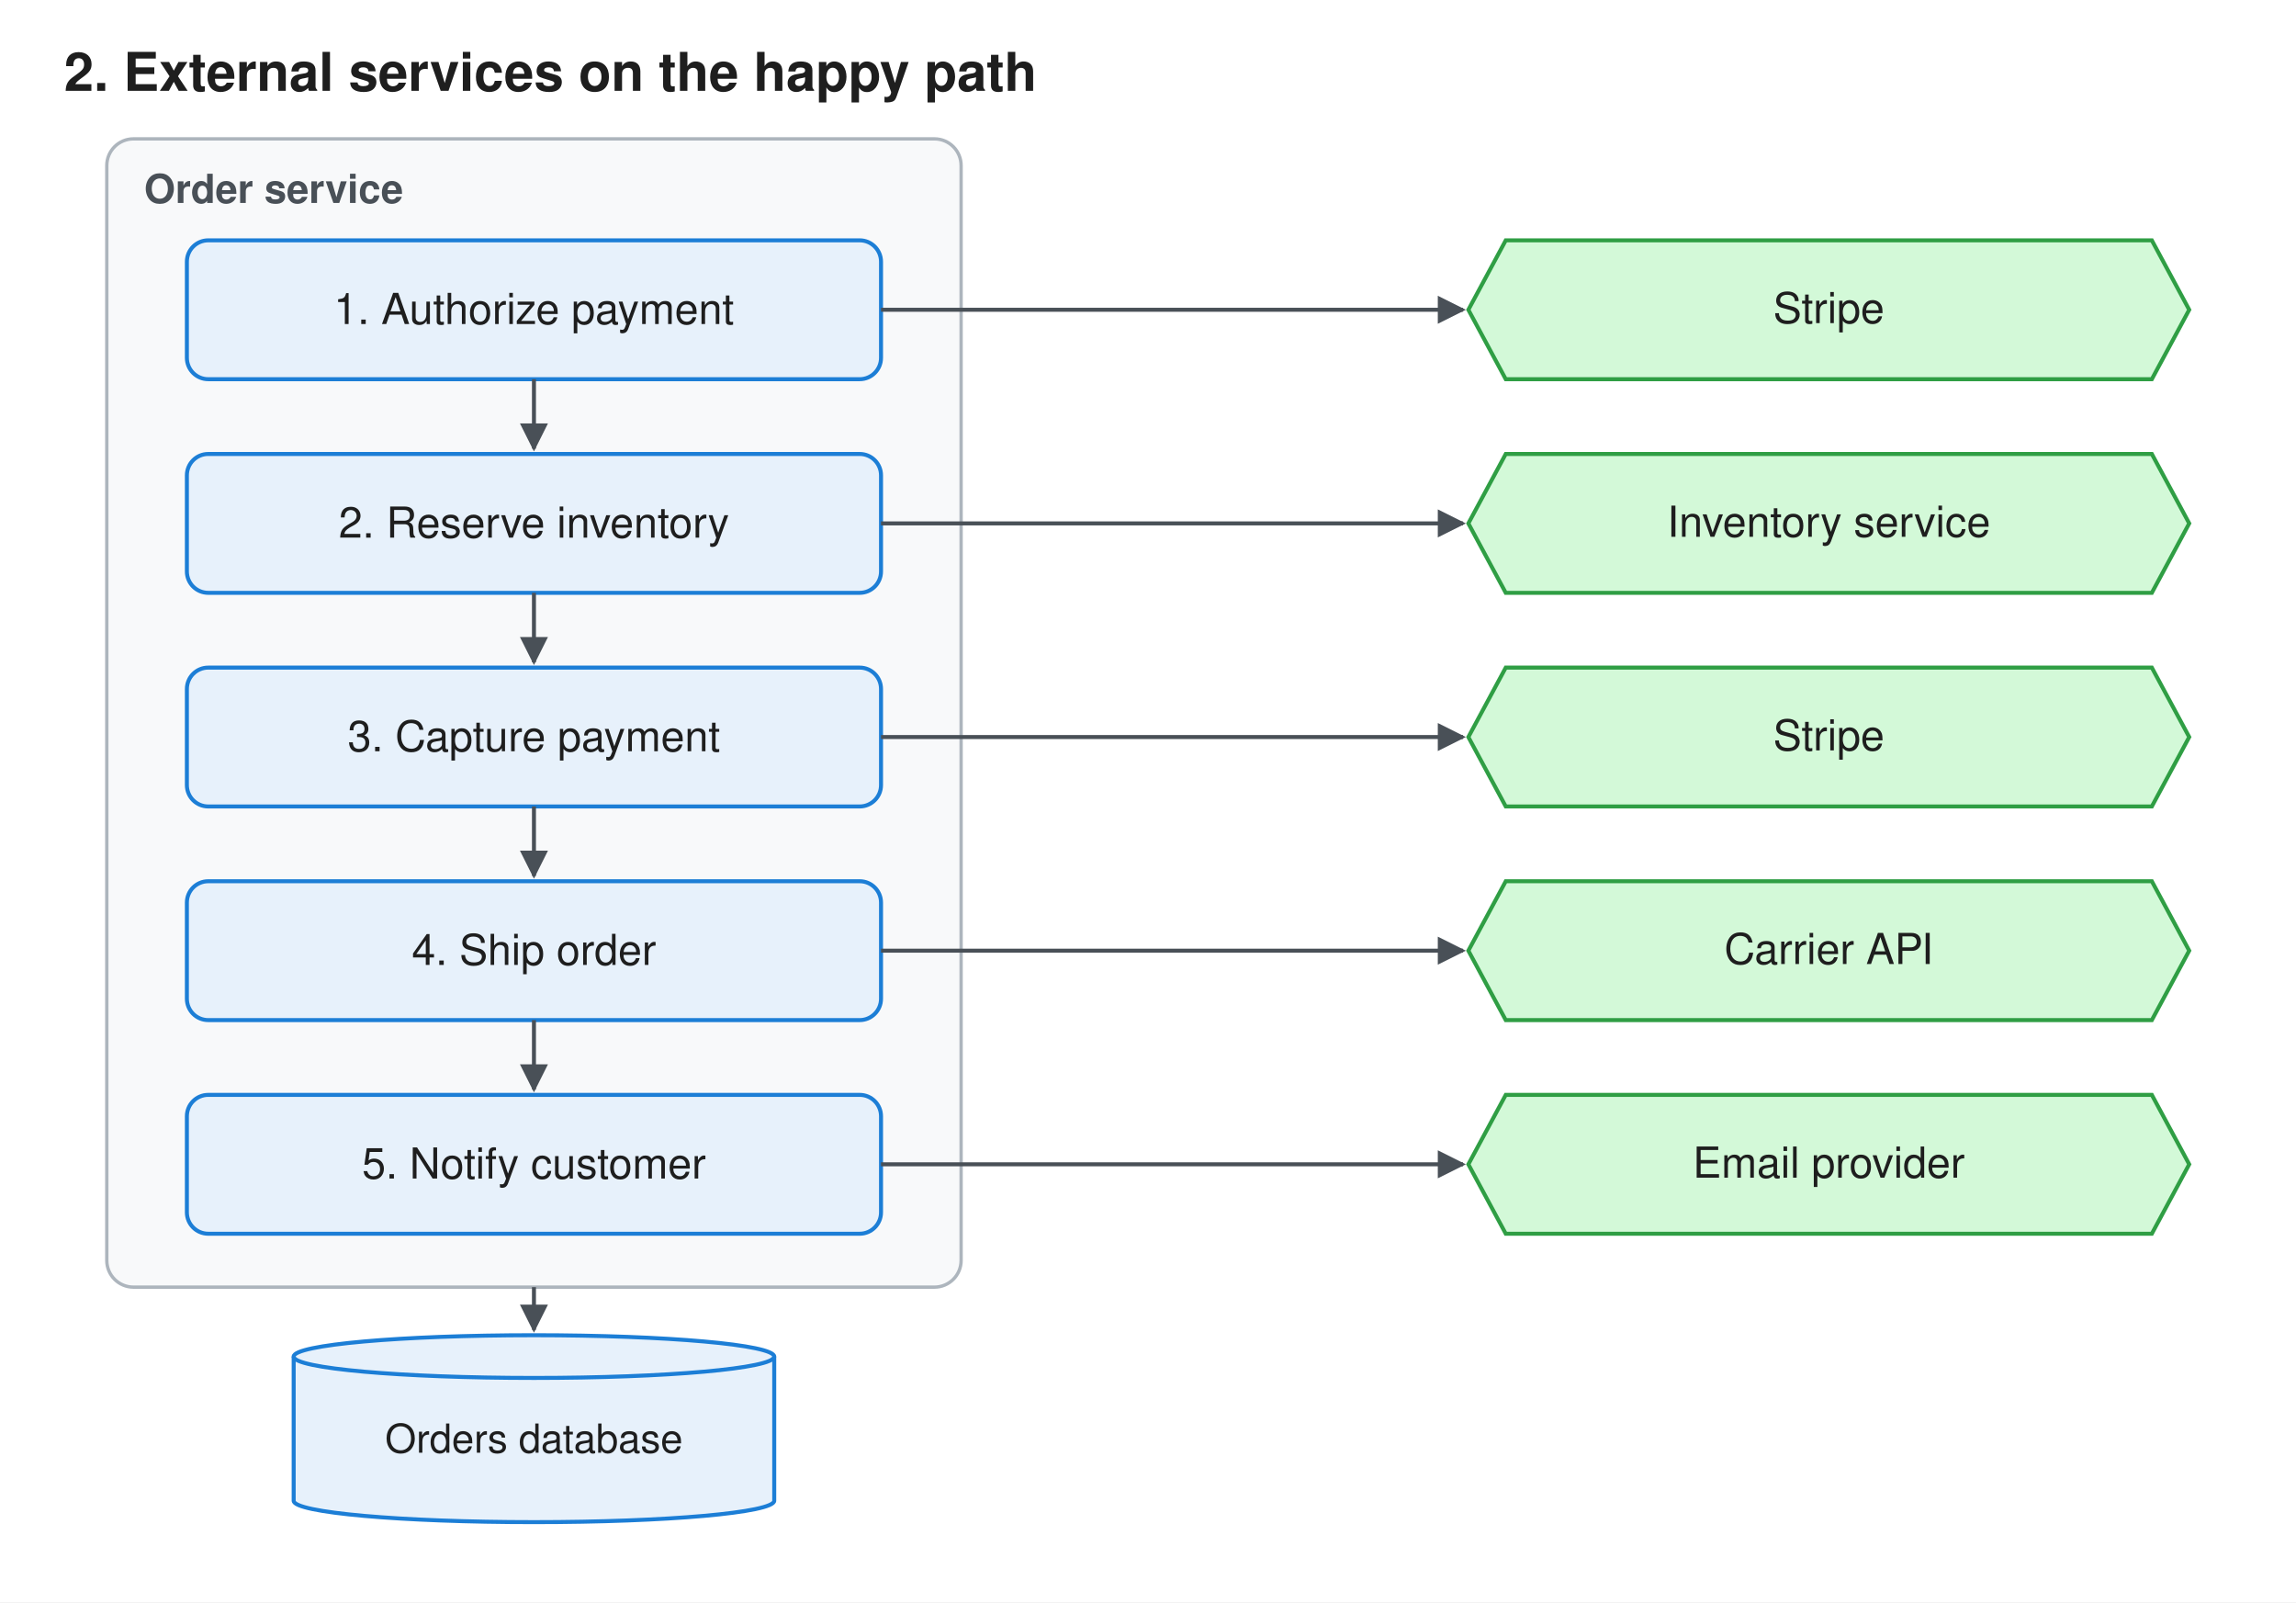
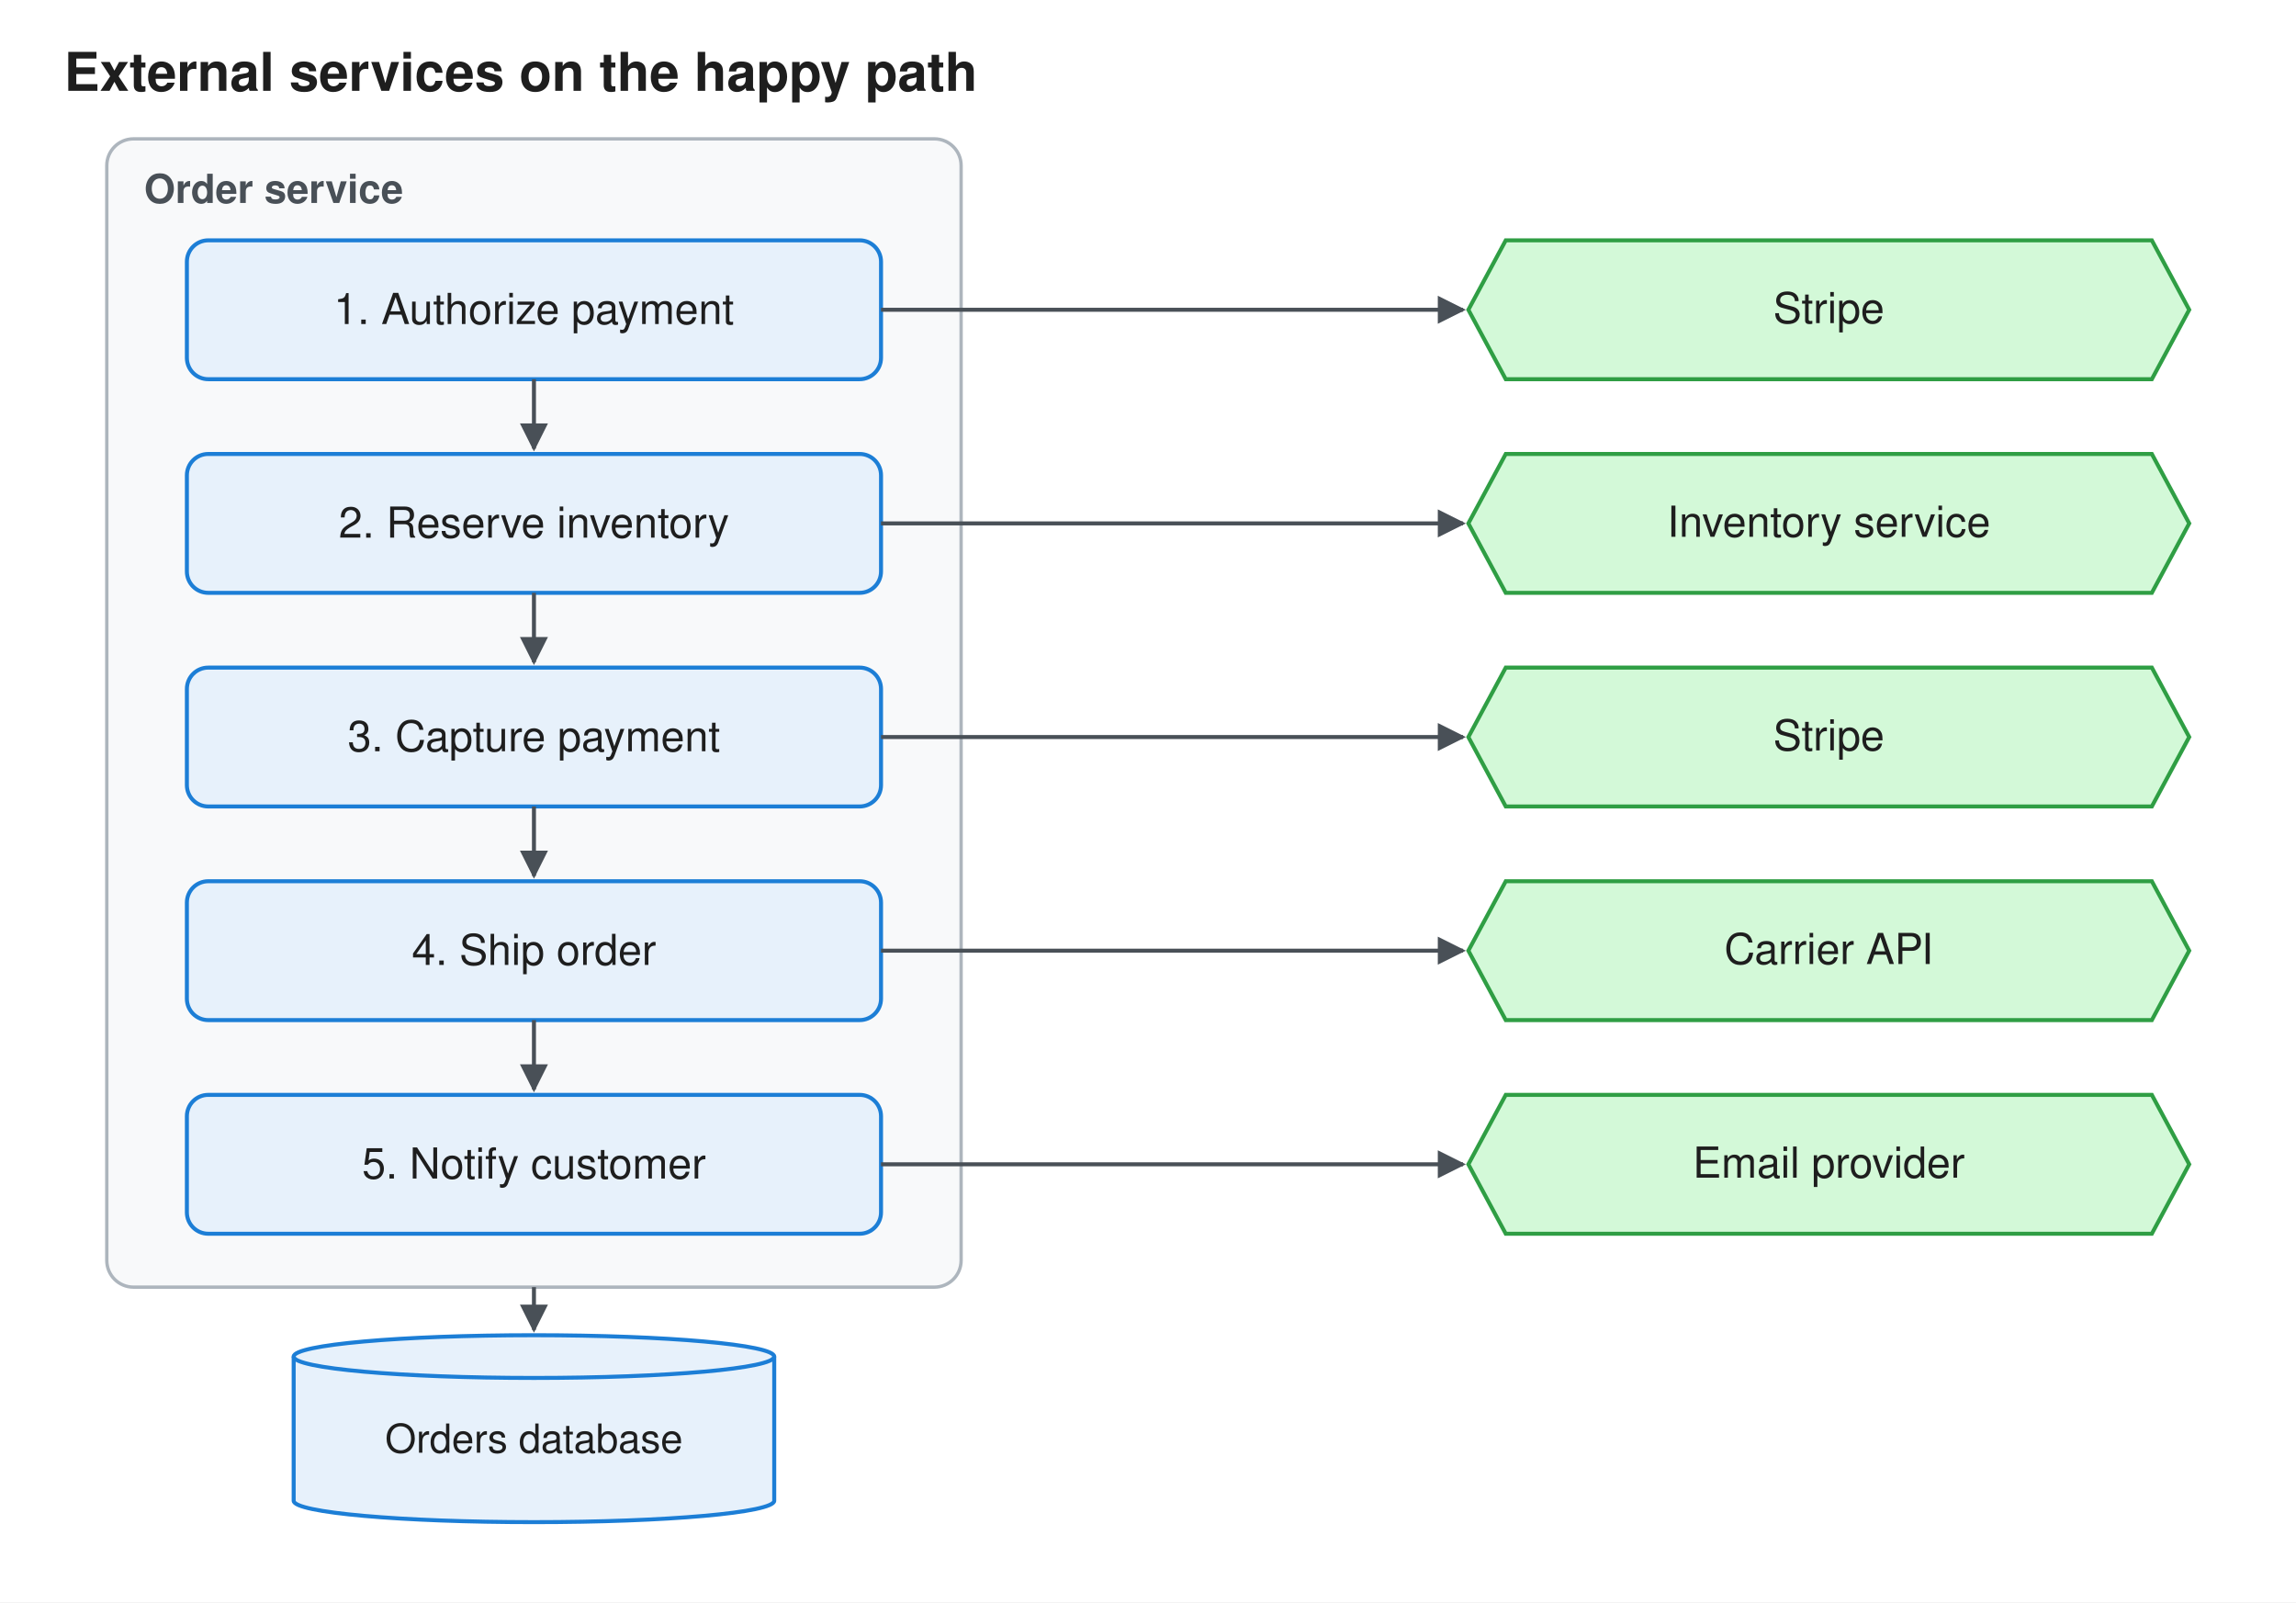
<svg xmlns="http://www.w3.org/2000/svg" viewBox="0 0 860 600" width="860" height="600" font-family="-apple-system, 'Segoe UI', Helvetica, Arial, sans-serif">
  <rect width="100%" height="100%" fill="#ffffff" />
  <defs>
    <marker id="arrow" viewBox="0 0 10 10" refX="9" refY="5" markerWidth="7" markerHeight="7" orient="auto-start-reverse">
      <path d="M0 0L10 5L0 10z" fill="#495057" />
    </marker>
  </defs>
-   <text x="24" y="34" font-size="20" font-weight="600" fill="#1e1e1e" text-anchor="start">2. External services on the happy path</text>
+   <text x="24" y="34" font-size="20" font-weight="600" fill="#1e1e1e" text-anchor="start">External services on the happy path</text>
  <rect x="40" y="52" width="320" height="430" rx="10" fill="#f8f9fa" stroke="#adb5bd" stroke-width="1.25" />
  <text x="54" y="76" font-size="15" font-weight="600" fill="#495057" text-anchor="start">Order service</text>
  <rect x="70" y="90" width="260" height="52" rx="8" fill="#e7f1fb" stroke="#1c7ed6" stroke-width="1.5" />
  <text x="200.0" y="121.333" font-size="16" font-weight="400" fill="#1e1e1e" text-anchor="middle">1. Authorize payment</text>
  <path d="M200 142 L200 168" fill="none" stroke="#495057" stroke-width="1.5" marker-end="url(#arrow)" />
  <path d="M330 116.0 L548 116.0" fill="none" stroke="#495057" stroke-width="1.5" marker-end="url(#arrow)" />
  <polygon points="564,90 806,90 820,116.0 806,142 564,142 550,116.0" fill="#d3f9d8" stroke="#2f9e44" stroke-width="1.5" />
  <text x="685.0" y="121.0" font-size="16" font-weight="400" fill="#1e1e1e" text-anchor="middle">Stripe</text>
  <rect x="70" y="170" width="260" height="52" rx="8" fill="#e7f1fb" stroke="#1c7ed6" stroke-width="1.5" />
  <text x="200.0" y="201.333" font-size="16" font-weight="400" fill="#1e1e1e" text-anchor="middle">2. Reserve inventory</text>
  <path d="M200 222 L200 248" fill="none" stroke="#495057" stroke-width="1.5" marker-end="url(#arrow)" />
  <path d="M330 196.0 L548 196.0" fill="none" stroke="#495057" stroke-width="1.5" marker-end="url(#arrow)" />
  <polygon points="564,170 806,170 820,196.0 806,222 564,222 550,196.0" fill="#d3f9d8" stroke="#2f9e44" stroke-width="1.5" />
  <text x="685.0" y="201.0" font-size="16" font-weight="400" fill="#1e1e1e" text-anchor="middle">Inventory service</text>
  <rect x="70" y="250" width="260" height="52" rx="8" fill="#e7f1fb" stroke="#1c7ed6" stroke-width="1.5" />
  <text x="200.0" y="281.333" font-size="16" font-weight="400" fill="#1e1e1e" text-anchor="middle">3. Capture payment</text>
  <path d="M200 302 L200 328" fill="none" stroke="#495057" stroke-width="1.5" marker-end="url(#arrow)" />
  <path d="M330 276.0 L548 276.0" fill="none" stroke="#495057" stroke-width="1.5" marker-end="url(#arrow)" />
  <polygon points="564,250 806,250 820,276.0 806,302 564,302 550,276.0" fill="#d3f9d8" stroke="#2f9e44" stroke-width="1.5" />
  <text x="685.0" y="281.0" font-size="16" font-weight="400" fill="#1e1e1e" text-anchor="middle">Stripe</text>
  <rect x="70" y="330" width="260" height="52" rx="8" fill="#e7f1fb" stroke="#1c7ed6" stroke-width="1.5" />
  <text x="200.0" y="361.333" font-size="16" font-weight="400" fill="#1e1e1e" text-anchor="middle">4. Ship order</text>
  <path d="M200 382 L200 408" fill="none" stroke="#495057" stroke-width="1.5" marker-end="url(#arrow)" />
  <path d="M330 356.0 L548 356.0" fill="none" stroke="#495057" stroke-width="1.5" marker-end="url(#arrow)" />
  <polygon points="564,330 806,330 820,356.0 806,382 564,382 550,356.0" fill="#d3f9d8" stroke="#2f9e44" stroke-width="1.5" />
  <text x="685.0" y="361.0" font-size="16" font-weight="400" fill="#1e1e1e" text-anchor="middle">Carrier API</text>
  <rect x="70" y="410" width="260" height="52" rx="8" fill="#e7f1fb" stroke="#1c7ed6" stroke-width="1.5" />
  <text x="200.0" y="441.333" font-size="16" font-weight="400" fill="#1e1e1e" text-anchor="middle">5. Notify customer</text>
  <path d="M330 436.0 L548 436.0" fill="none" stroke="#495057" stroke-width="1.5" marker-end="url(#arrow)" />
  <polygon points="564,410 806,410 820,436.0 806,462 564,462 550,436.0" fill="#d3f9d8" stroke="#2f9e44" stroke-width="1.5" />
  <text x="685.0" y="441.0" font-size="16" font-weight="400" fill="#1e1e1e" text-anchor="middle">Email provider</text>
  <path d="M110 508 A90.0 8 0 0 1 290 508 V562 A90.0 8 0 0 1 110 562 Z" fill="#e7f1fb" stroke="#1c7ed6" stroke-width="1.5" />
  <path d="M110 508 A90.0 8 0 0 0 290 508" fill="none" stroke="#1c7ed6" stroke-width="1.5" />
  <text x="200.0" y="544.0" font-size="15" font-weight="400" fill="#1e1e1e" text-anchor="middle">Orders database</text>
  <path d="M200 482 L200 498" fill="none" stroke="#495057" stroke-width="1.5" marker-end="url(#arrow)" />
</svg>
